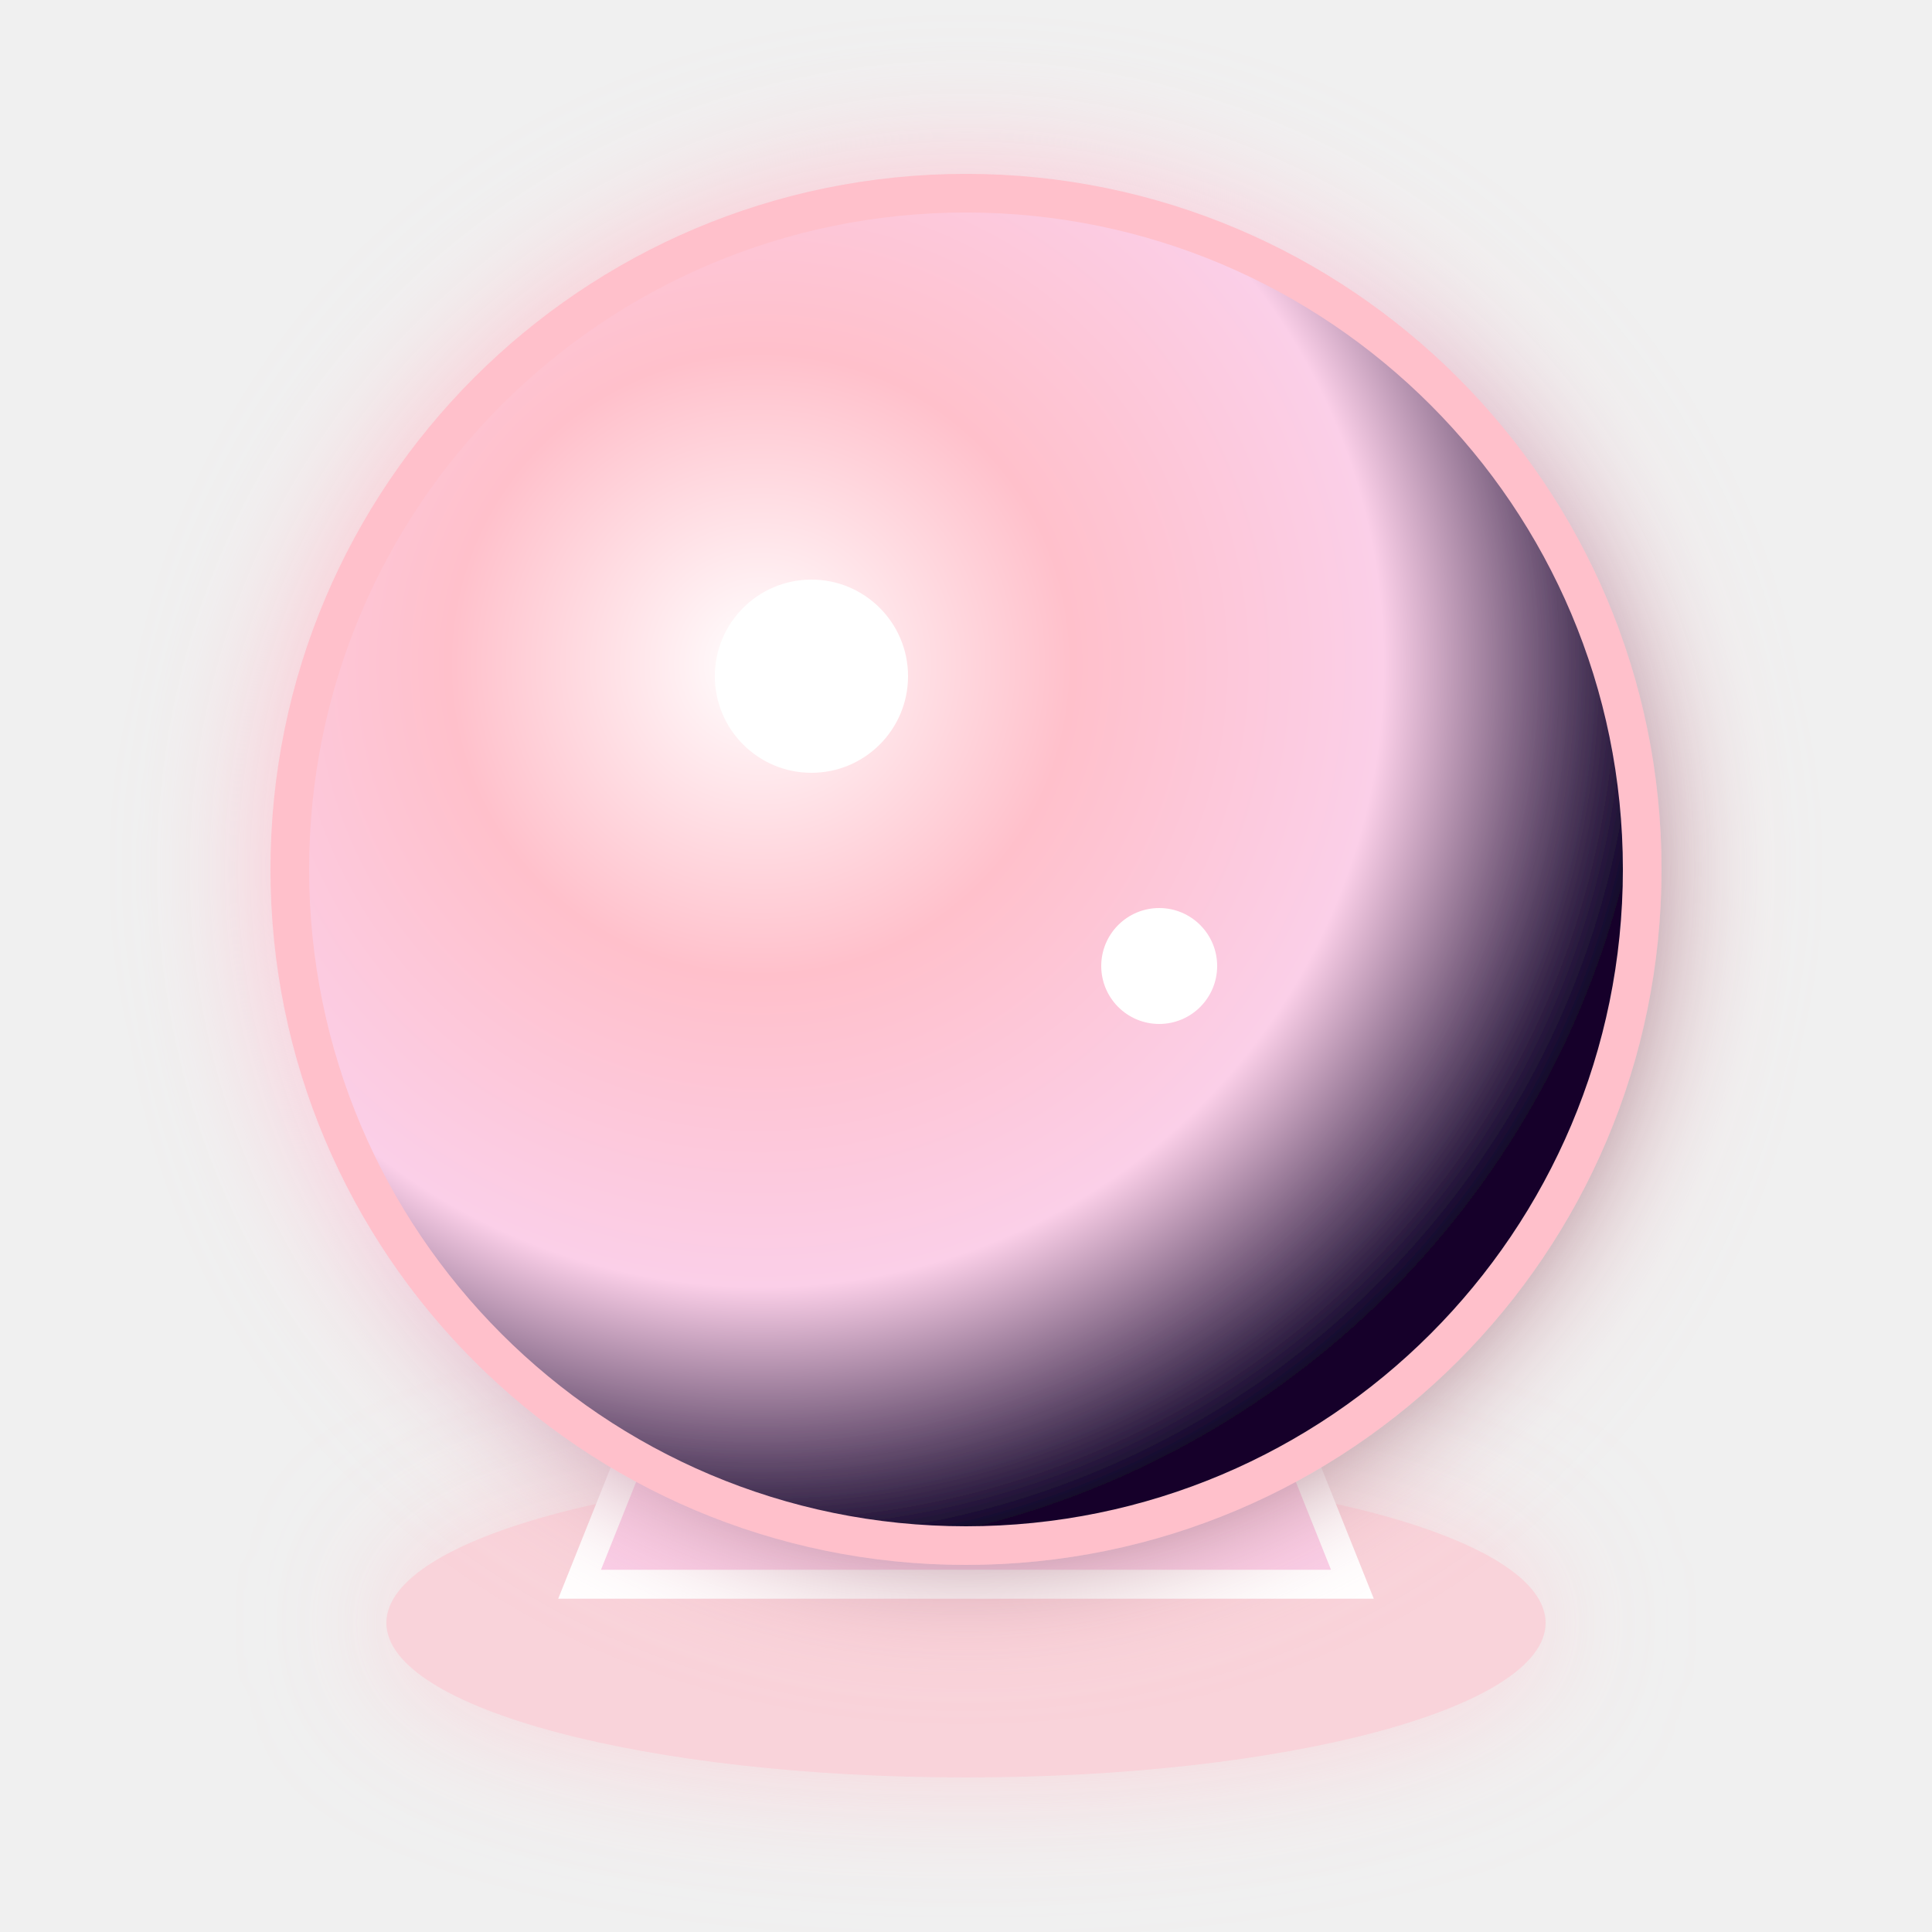
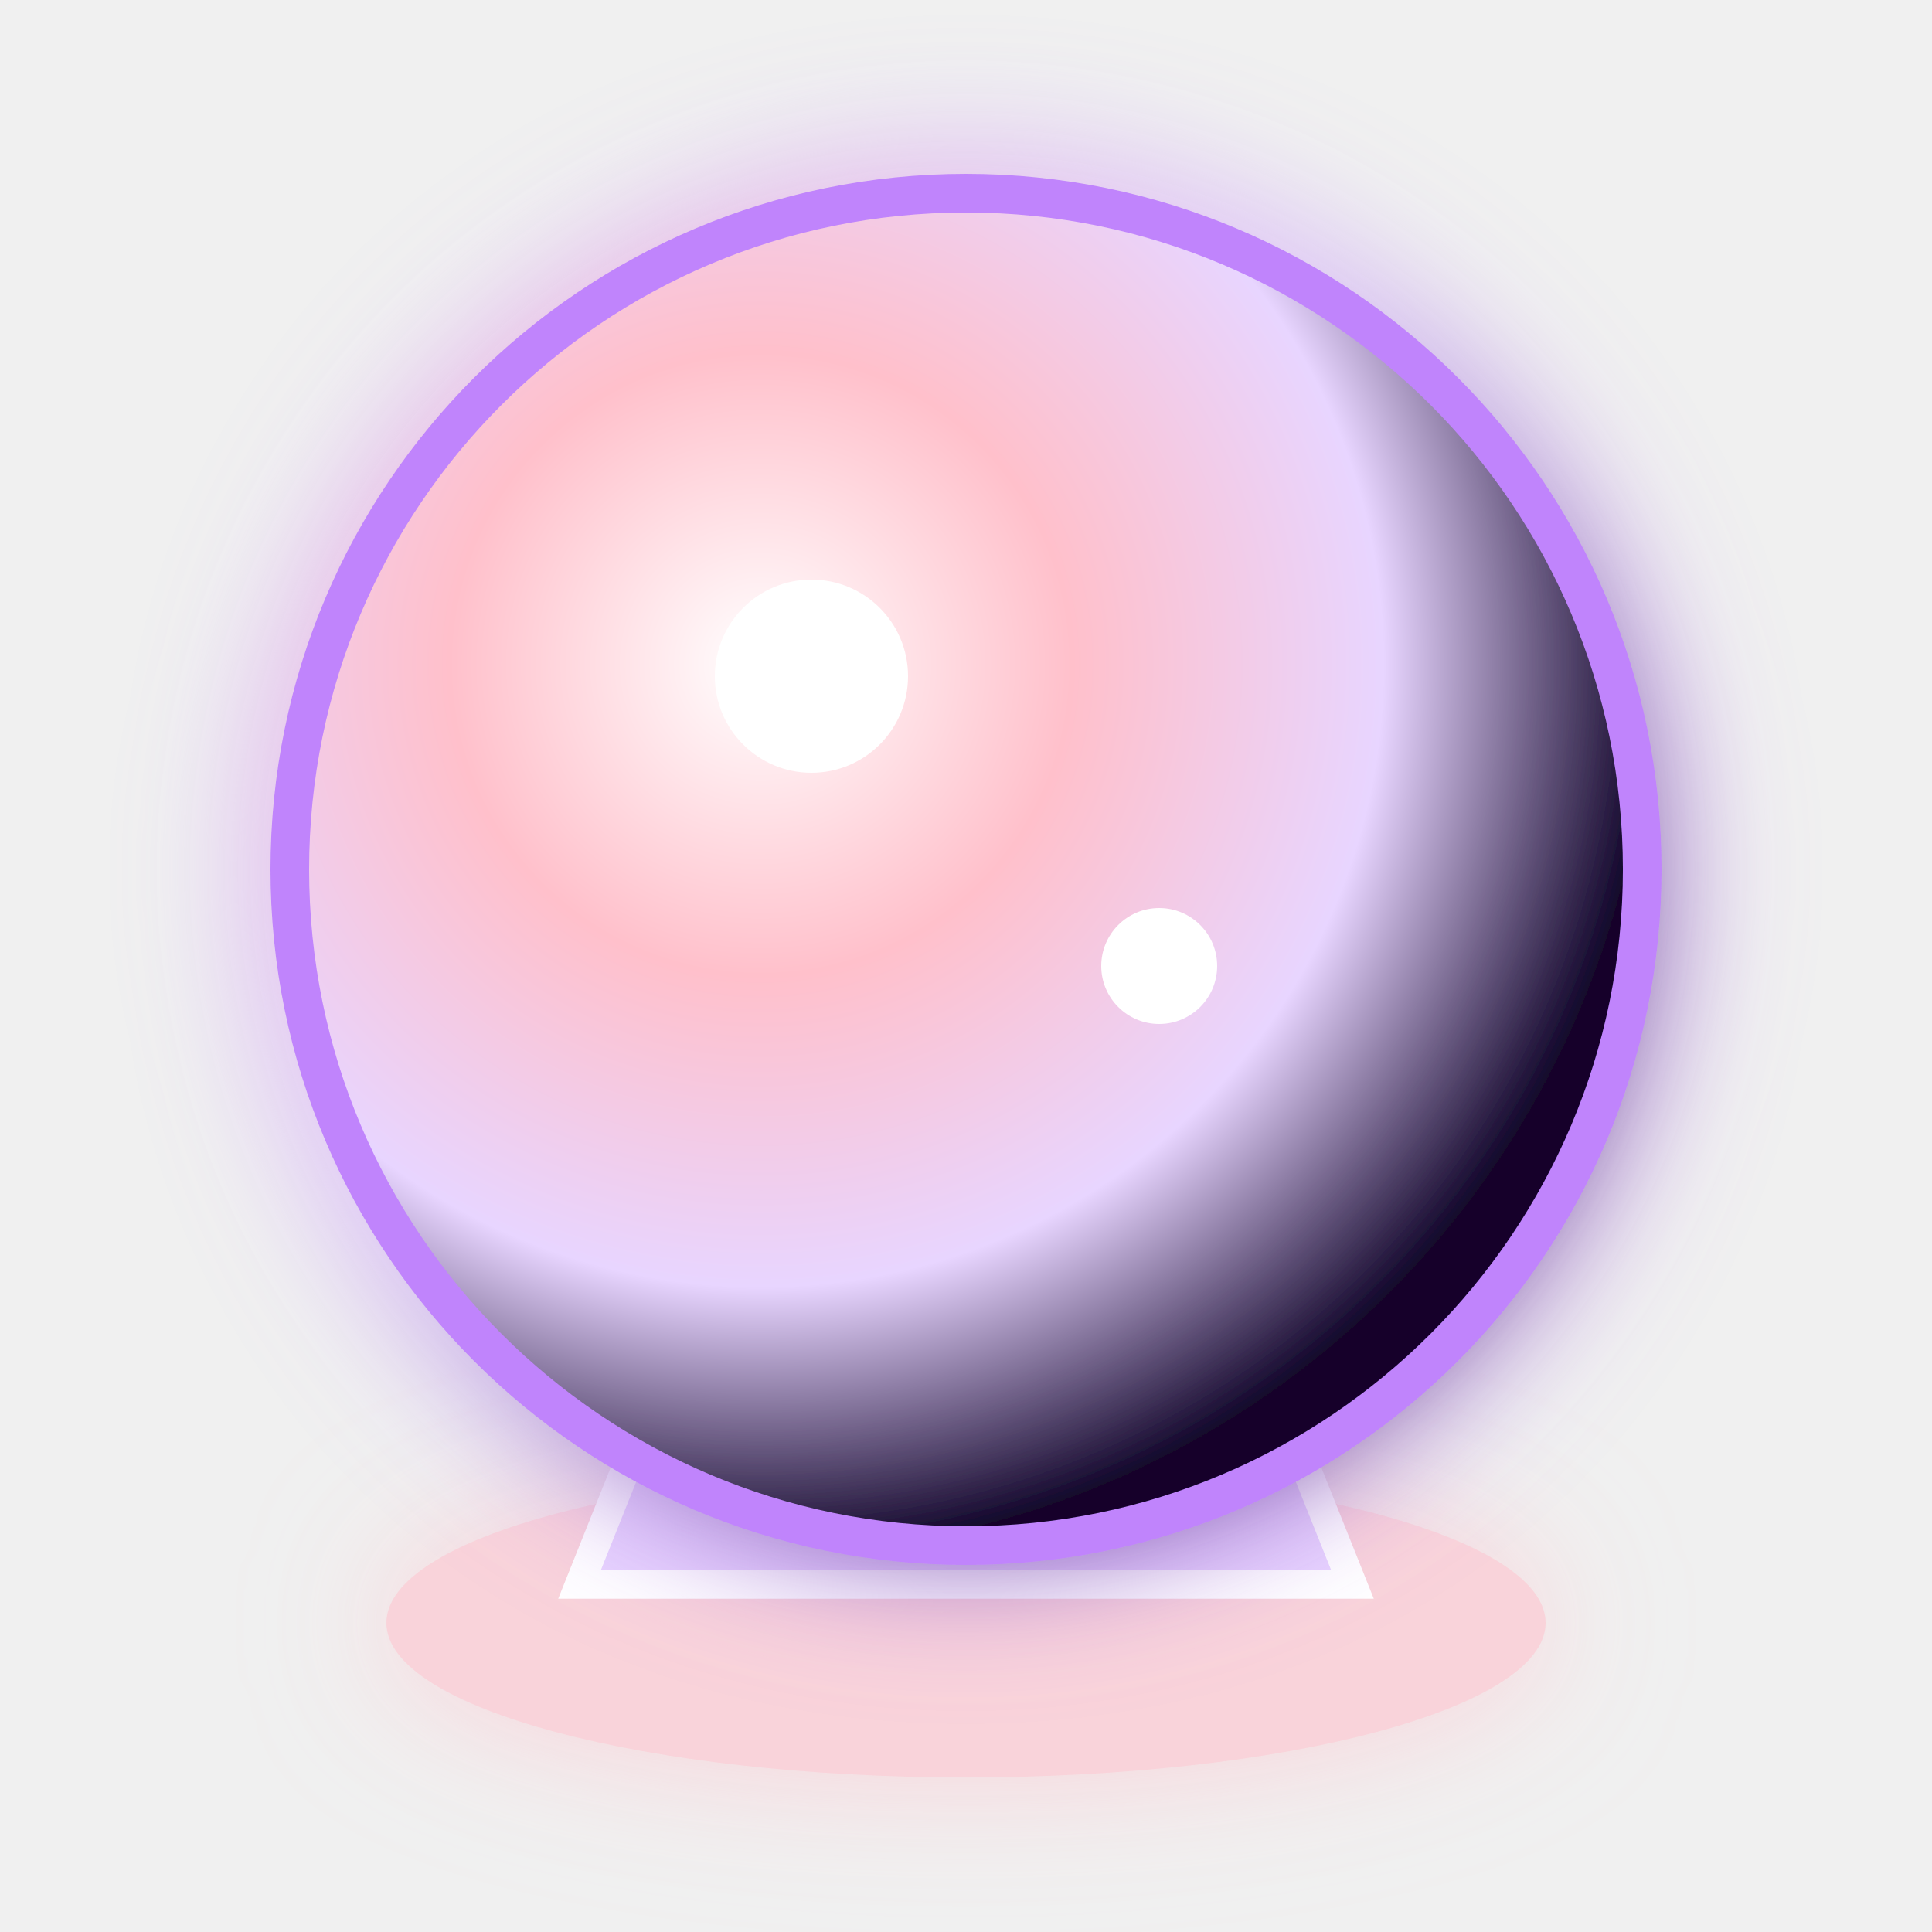
<svg xmlns="http://www.w3.org/2000/svg" viewBox="0 0 100 100" width="100%" height="100%">
  <defs>
    <radialGradient id="orbGrad" cx="35%" cy="35%" r="65%">
      <stop offset="0%" stop-color="#FFFFFF" />
      <stop offset="35%" stop-color="#FFC0CB" />
-       <stop offset="70%" stop-color="#FBCFE8" />
+       <stop offset="70%" stop-color="#E8D5FF" />
      <stop offset="100%" stop-color="#12062B" />
    </radialGradient>
    <filter id="orbGlow" x="-50%" y="-50%" width="200%" height="200%">
      <feGaussianBlur stdDeviation="3.5" result="blur" />
      <feMerge>
        <feMergeNode in="blur" />
        <feMergeNode in="SourceGraphic" />
      </feMerge>
    </filter>
  </defs>
  <ellipse cx="50" cy="84" rx="30" ry="8" fill="#FFC0CB" filter="url(#orbGlow)" opacity="0.6" />
-   <path d="M 30 82 L 34 72 L 66 72 L 70 82 Z" fill="#FBCFE8" stroke="#FFFFFF" stroke-width="1.5" />
-   <circle cx="50" cy="45" r="35" fill="url(#orbGrad)" stroke="#FFC0CB" stroke-width="2" filter="url(#orbGlow)" />
+   <path d="M 30 82 L 34 72 L 66 72 L 70 82 Z" fill="#E8D5FF" stroke="#FFFFFF" stroke-width="1.5" />
+   <circle cx="50" cy="45" r="35" fill="url(#orbGrad)" stroke="#C084FC" stroke-width="2" filter="url(#orbGlow)" />
  <circle cx="42" cy="35" r="5" fill="#FFFFFF" />
  <circle cx="60" cy="50" r="3" fill="#FFFFFF" />
</svg>
